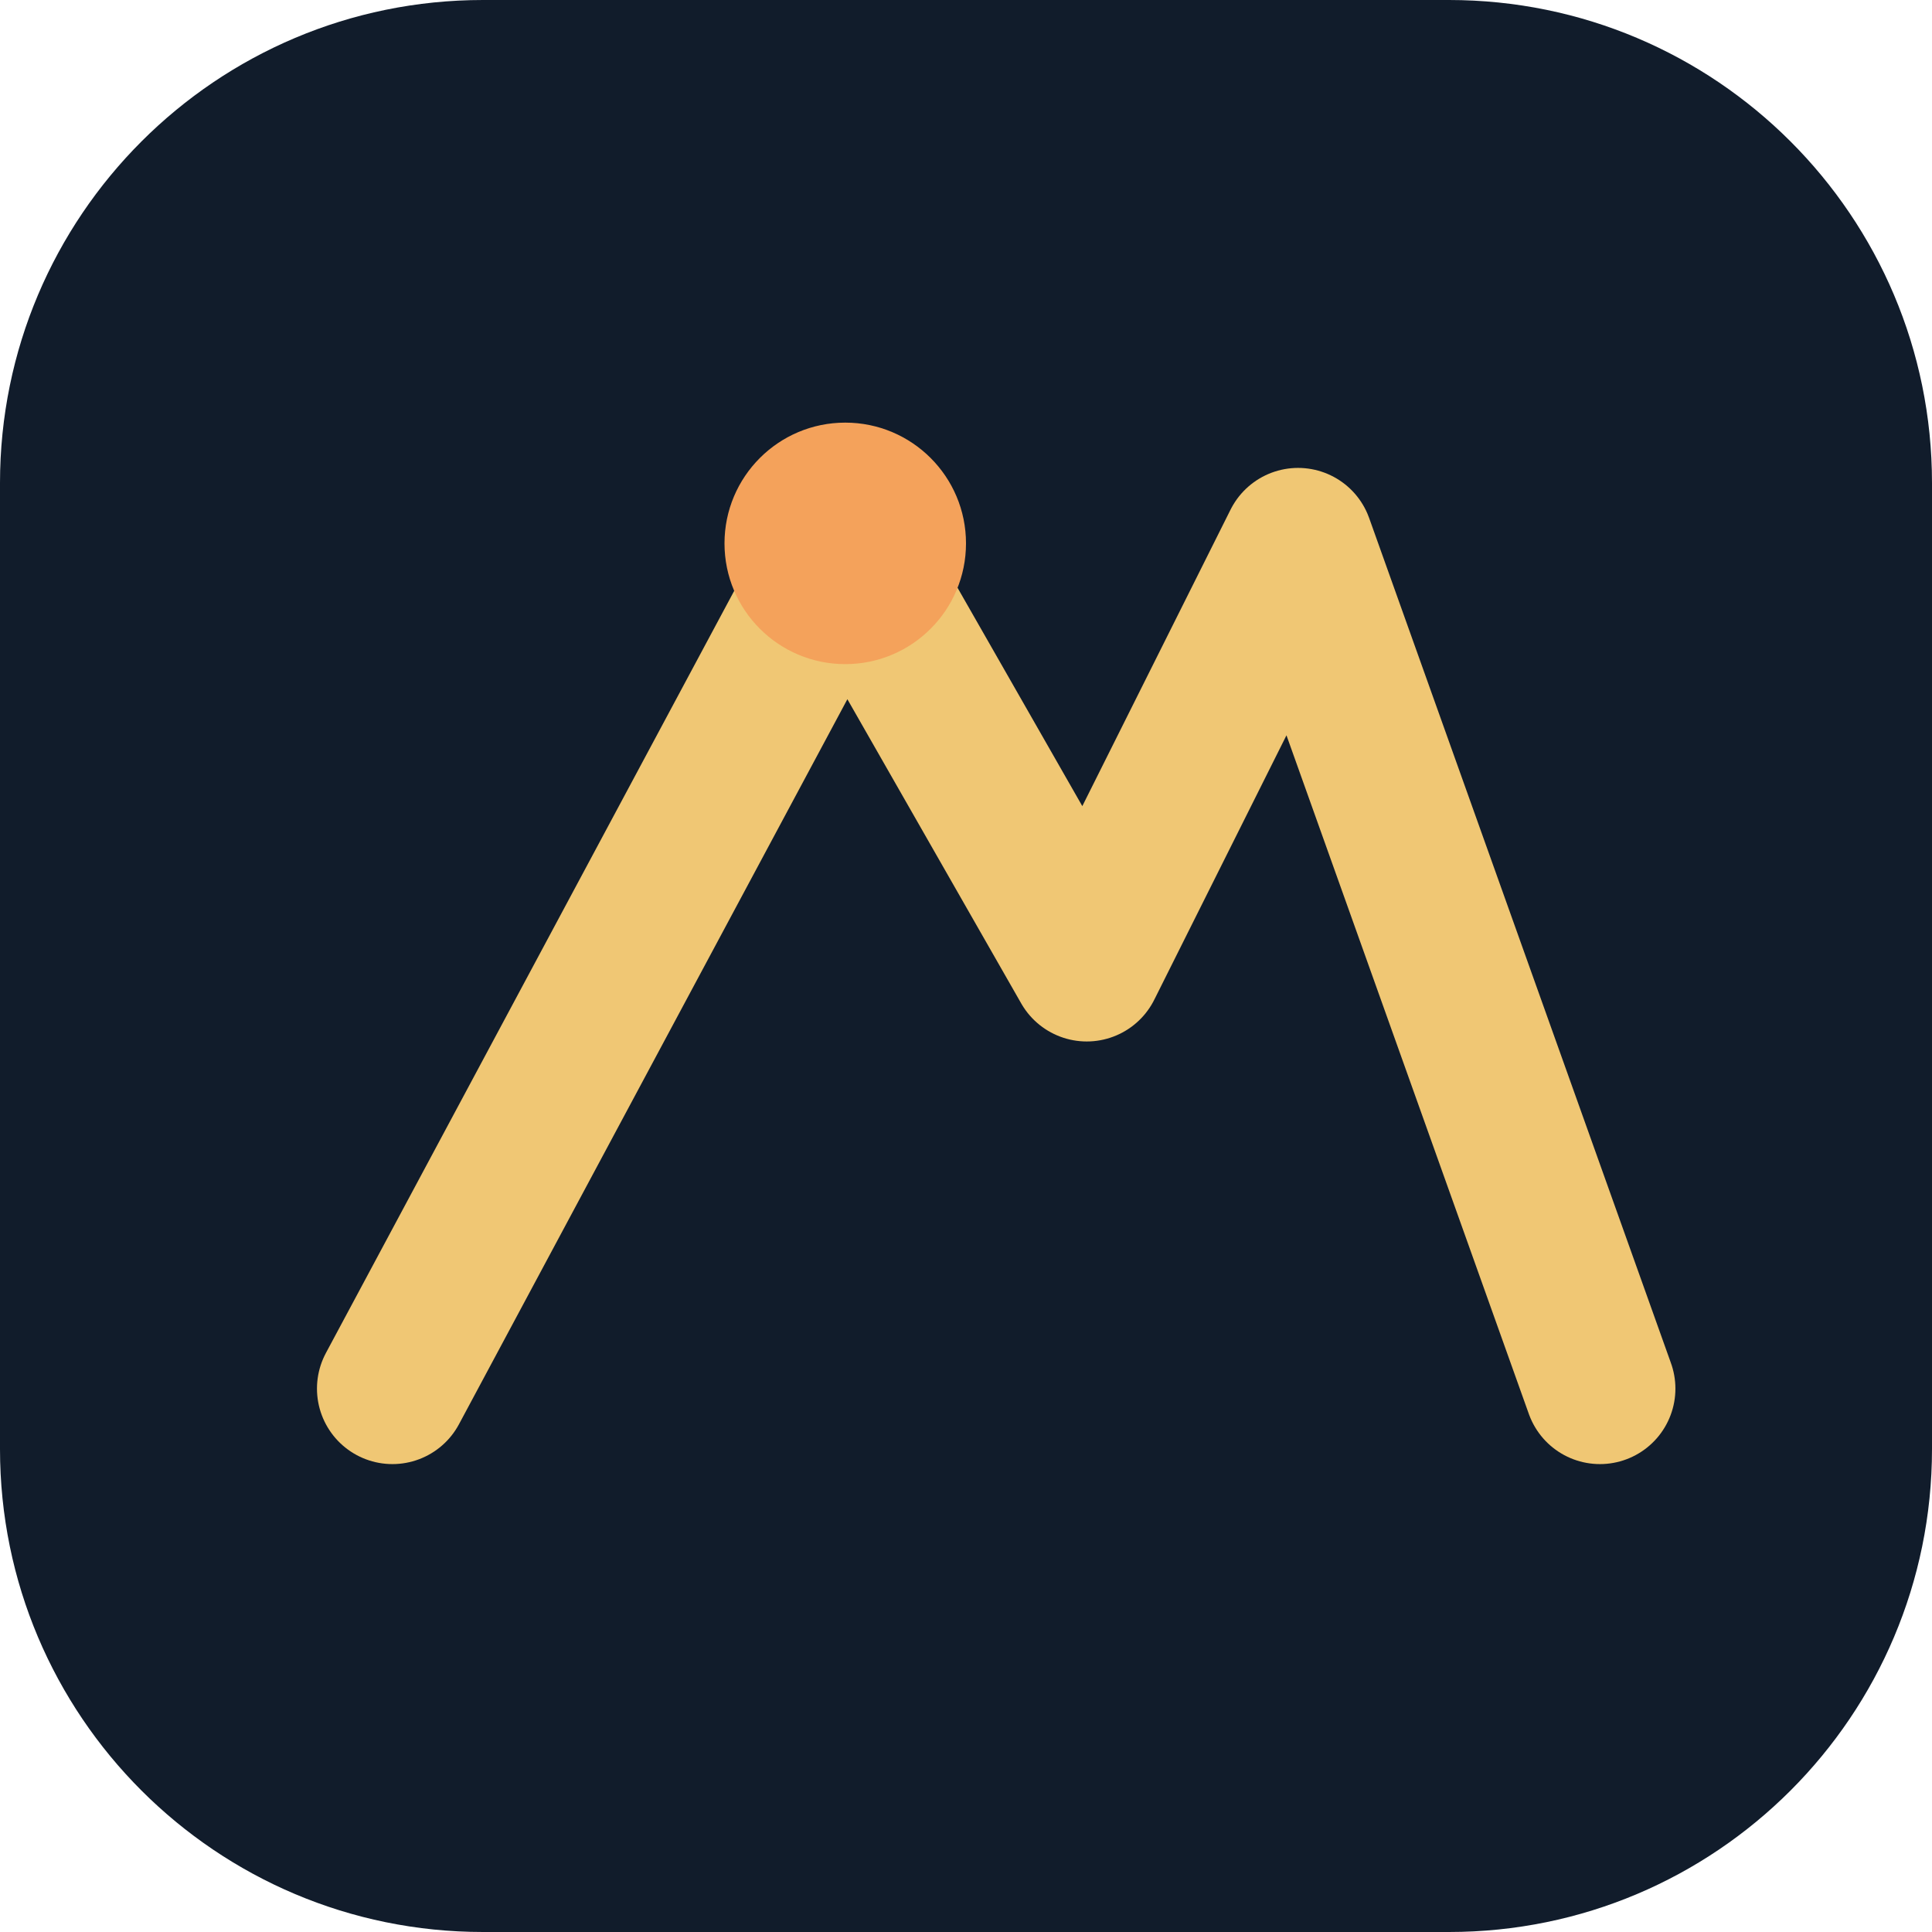
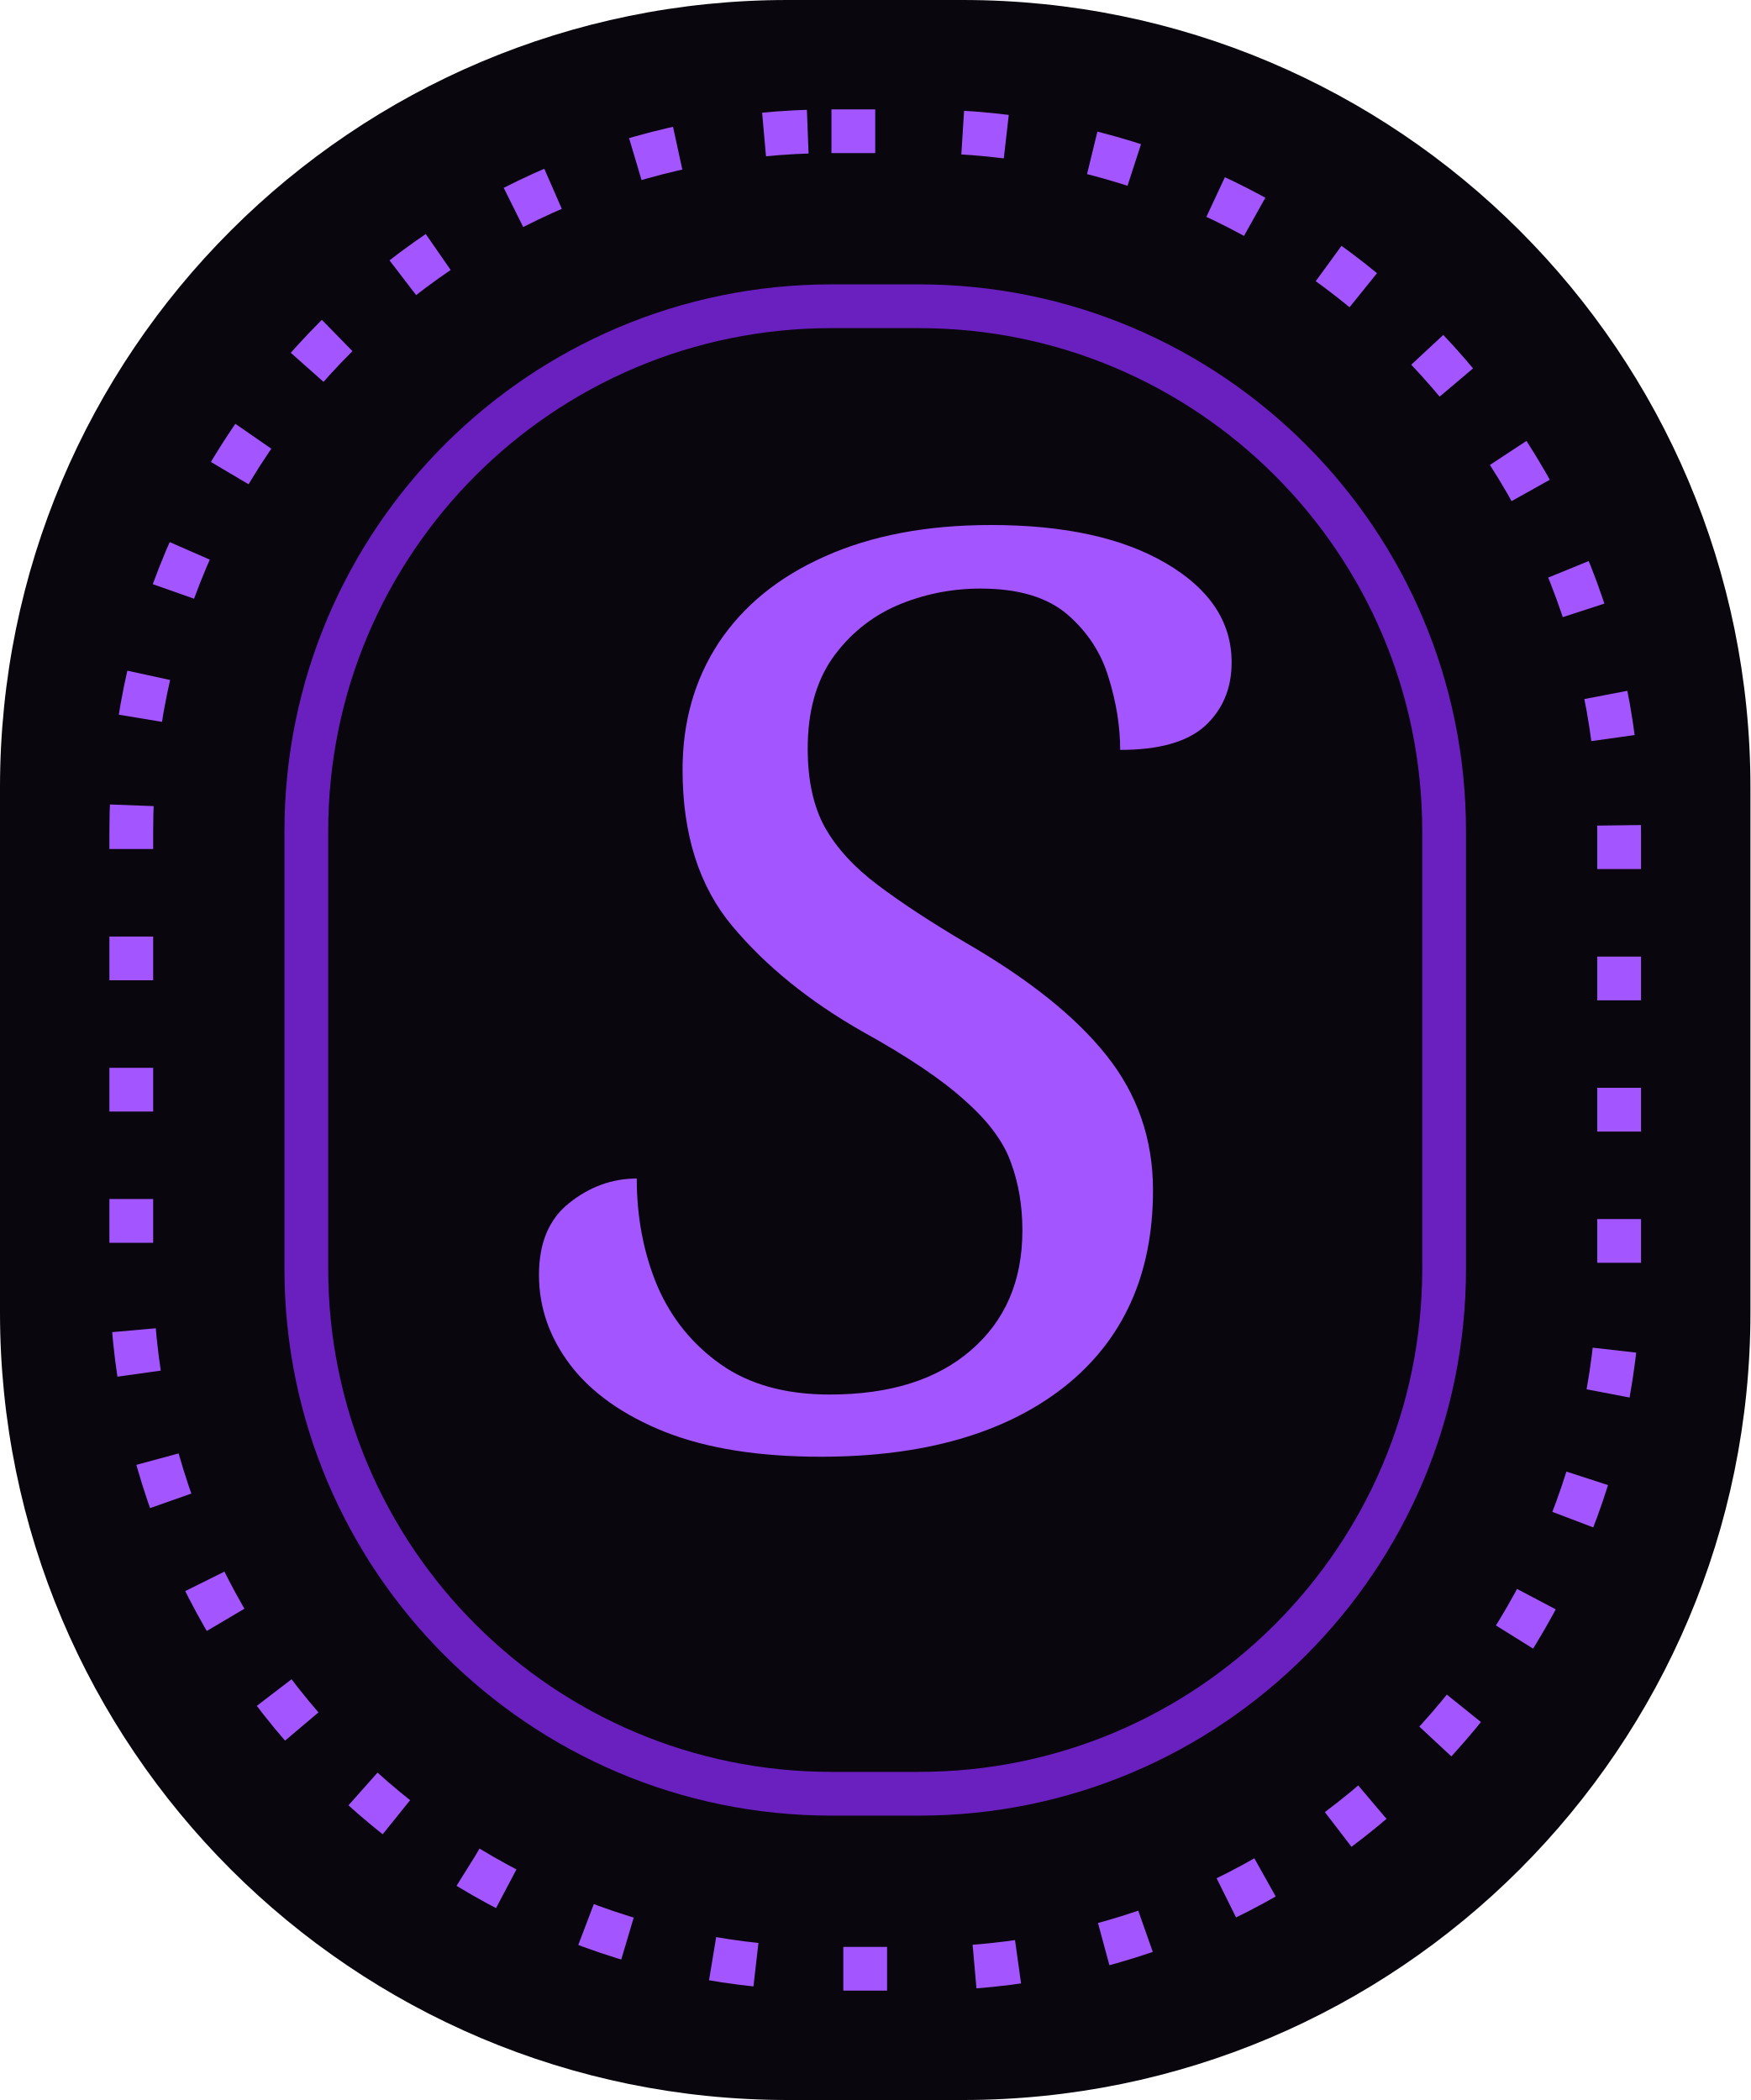
- <svg xmlns="http://www.w3.org/2000/svg" viewBox="0 0 64 64">
-   <rect width="64" height="64" rx="16" fill="#111c2b" />
-   <path d="M13 46 28 18l8 14 7-14 10 28" fill="none" stroke="#f0c774" stroke-width="5" stroke-linecap="round" stroke-linejoin="round" />
-   <circle cx="28" cy="18" r="4" fill="#f4a25b" />
+ <svg xmlns="http://www.w3.org/2000/svg" viewBox="0 0 40 48">
+   <rect width="40" height="48" rx="18" fill="#09060d" />
+   <rect x="3" y="3" width="34" height="42" rx="16" fill="none" stroke="#a355ff" stroke-dasharray="1 2" />
+   <rect x="7" y="7" width="26" height="34" rx="12" fill="none" stroke="#6a20bf" />
+   <text x="20" y="33" text-anchor="middle" fill="#a355ff" font-family="Georgia,serif" font-style="italic" font-size="29">S</text>
</svg>
